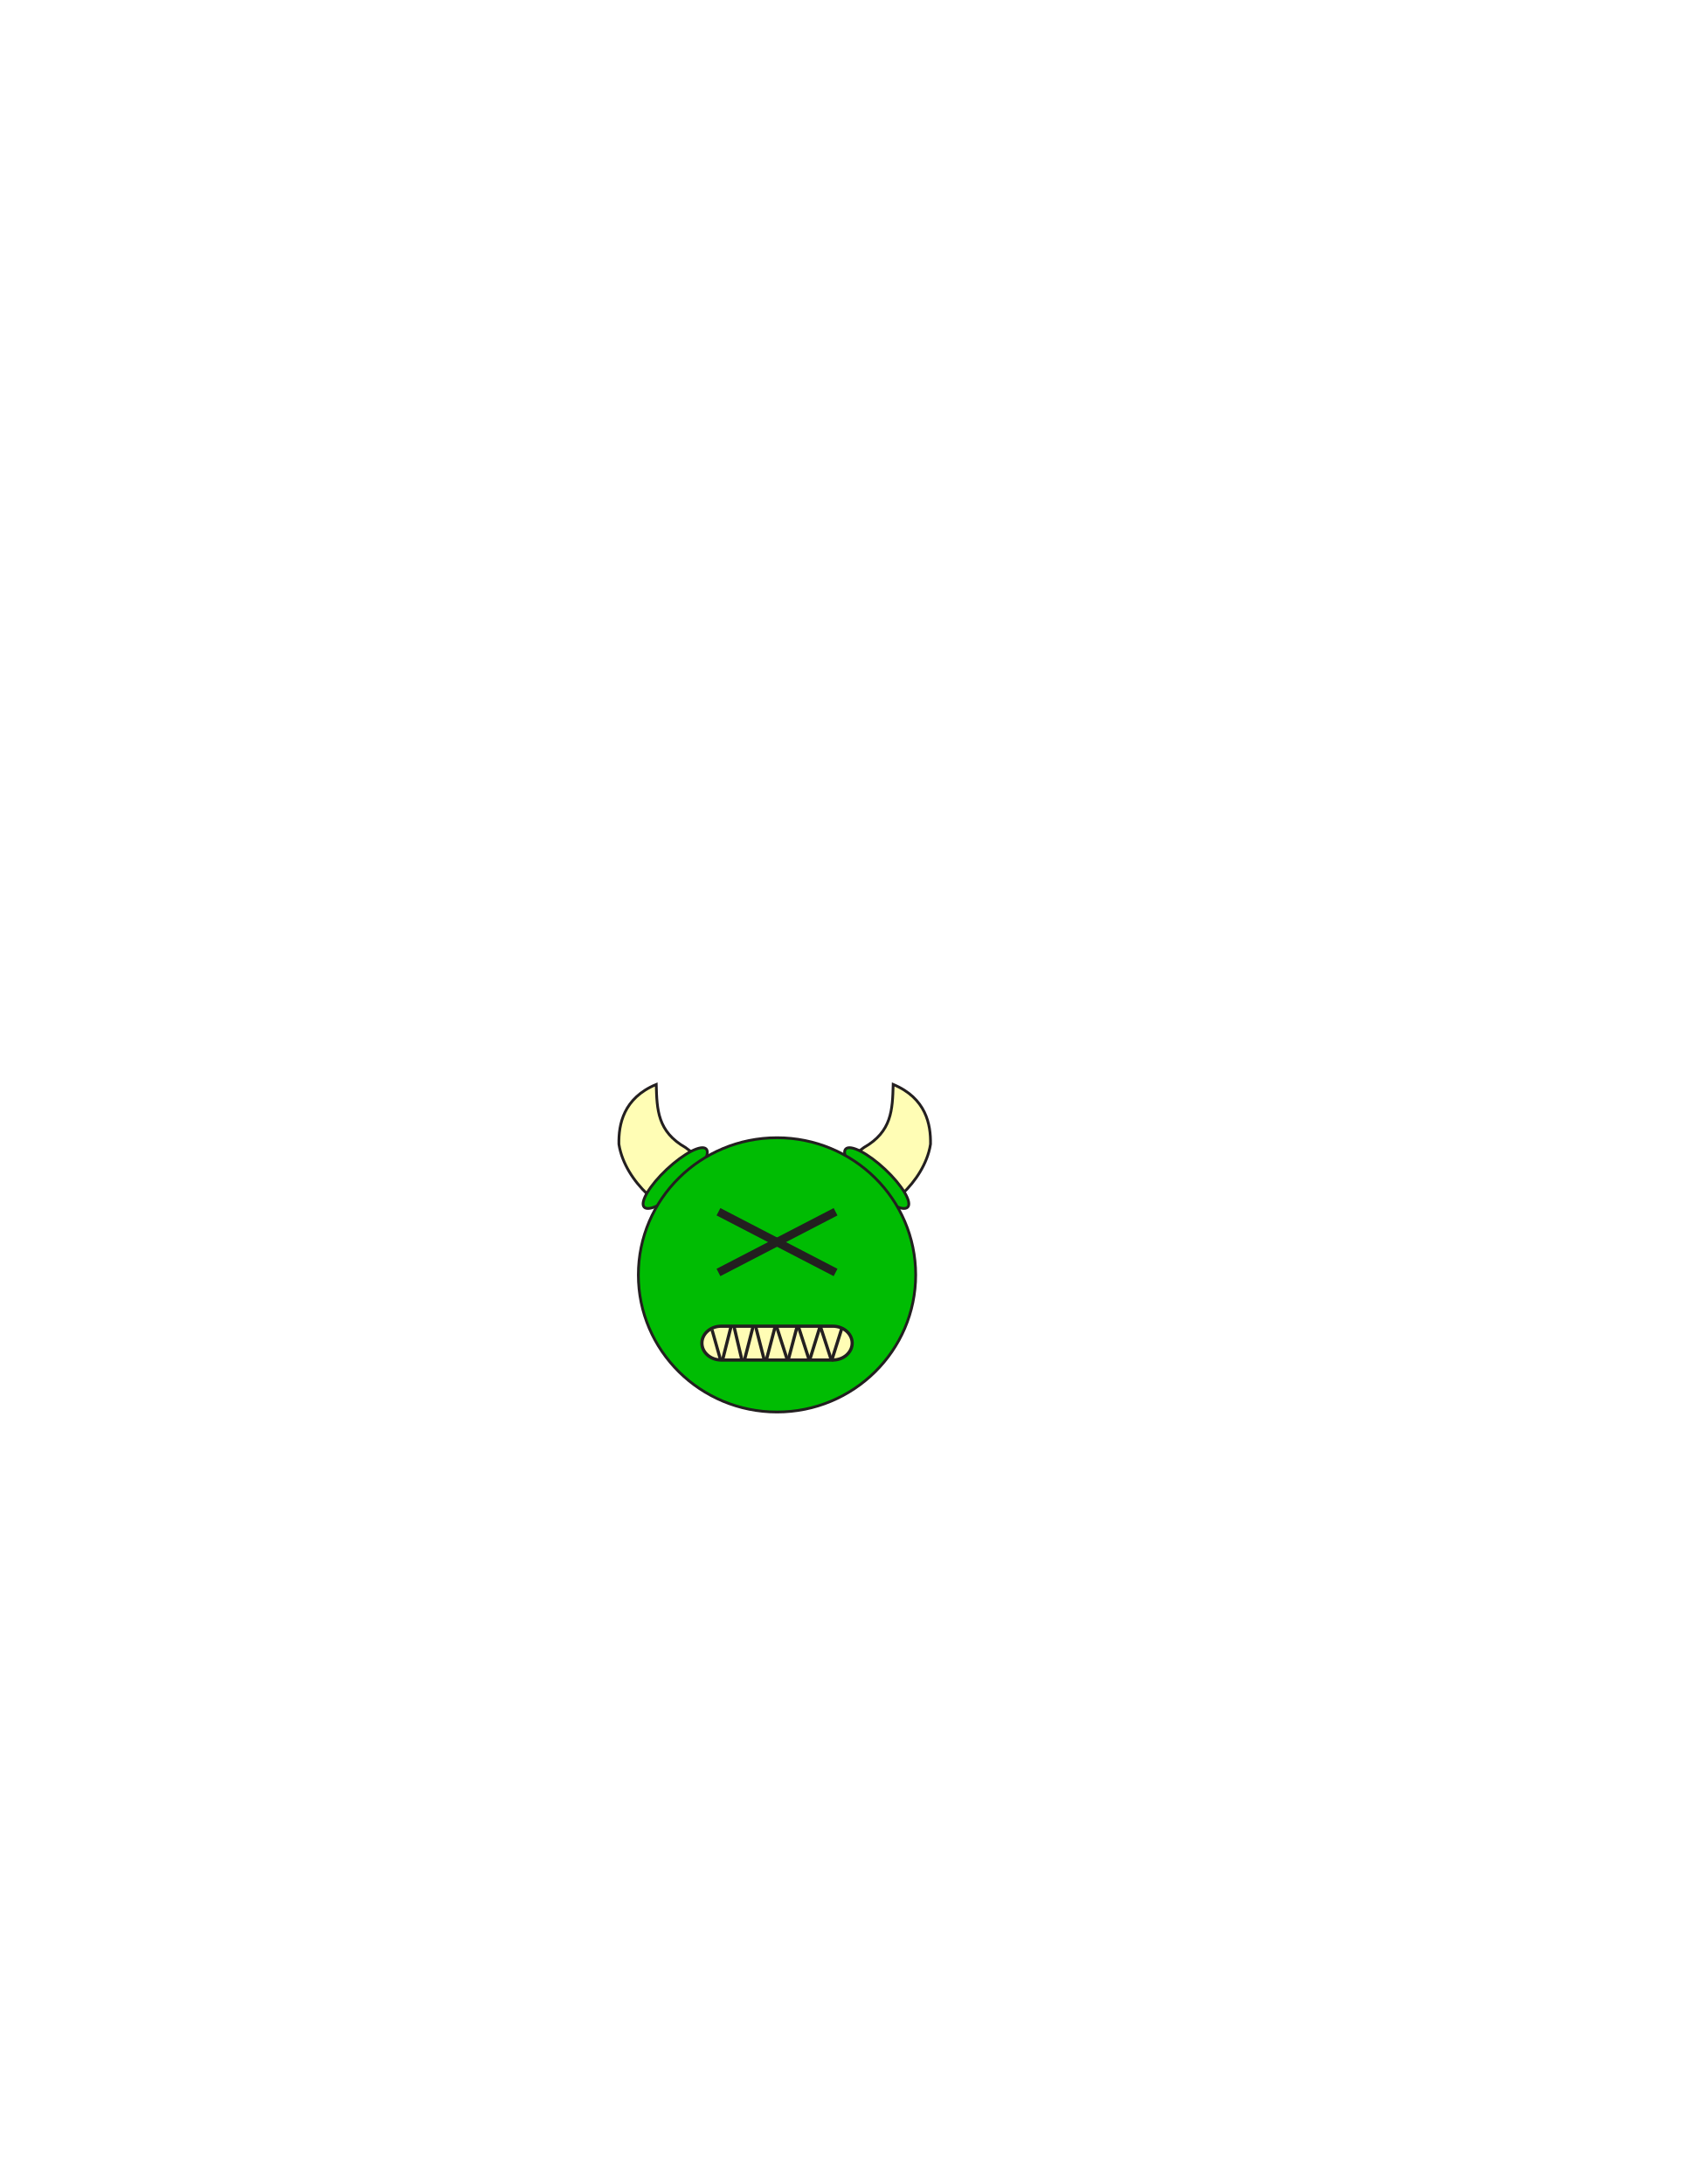
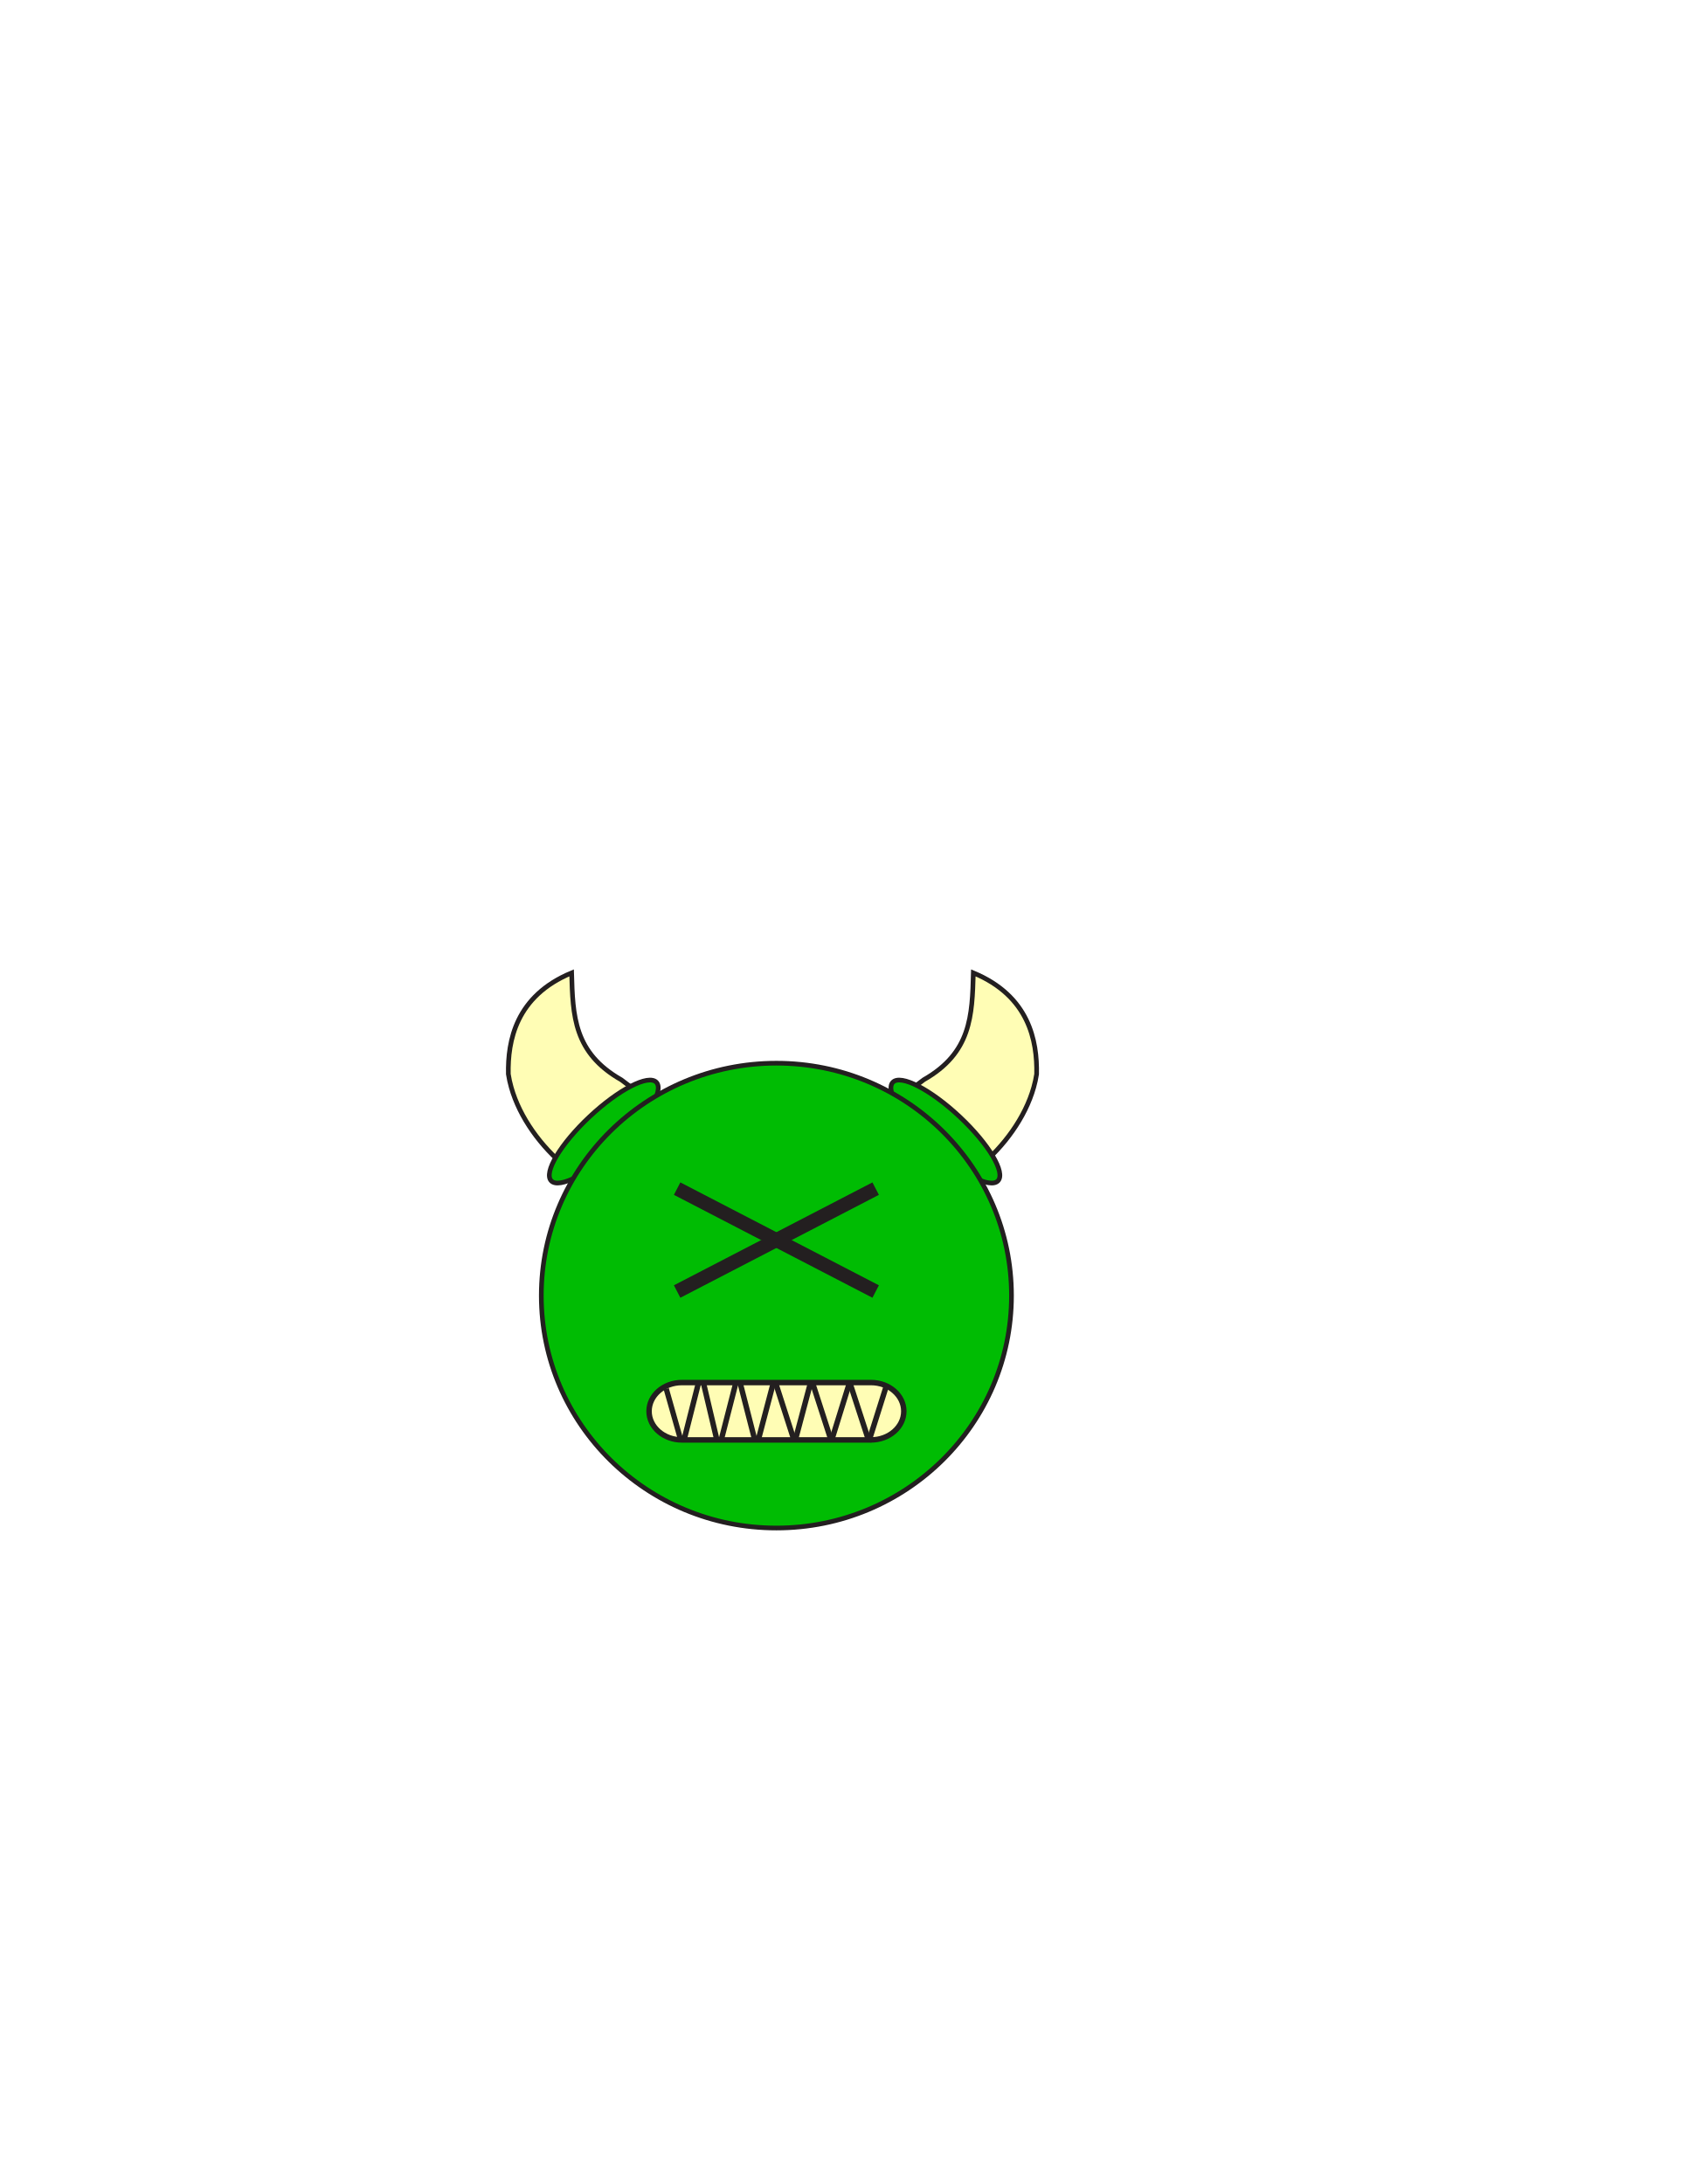
<svg xmlns="http://www.w3.org/2000/svg" version="1.1" id="Layer_1" x="0px" y="0px" width="612px" height="792px" viewBox="0 0 612 792" enable-background="new 0 0 612 792" xml:space="preserve">
-   <rect id="head_frame" x="206.564" y="385.998" fill-opacity="0" fill="#BBBCBE" width="151" height="131" />
-   <path class="secondary_color" id="SECONDARY_1_" fill="#FFFDB5" stroke="#231F20" stroke-miterlimit="10" d="M256.991,421.519  c7.938,2.225,2.117,9.964-3.094,13.795c-0.995,0.702-2.075,1.275-3.235,1.699c-3.707,1.362-7.653,1.002-11.311-0.722  c-0.914-0.43-1.81-0.946-2.68-1.539c-5.222-4.307-9.801-10.461-11.644-17.008c-0.264-0.935-0.472-1.878-0.616-2.823  c-0.146-7.114,1.602-16.71,13.533-21.663c0.253,9.208,0.47,17.102,10.616,22.878c0.68,0.525,1.349,1.034,2.004,1.515  c1.967,1.442,3.808,2.633,5.436,3.428C256.355,421.232,256.687,421.378,256.991,421.519z" />
-   <path class="secondary_color" id="SECONDARY" fill="#FFFDB5" stroke="#231F20" stroke-miterlimit="10" d="M304.814,421.519  c-7.938,2.225-2.116,9.964,3.094,13.795c0.996,0.702,2.076,1.275,3.234,1.699c3.709,1.362,7.654,1.002,11.313-0.722  c0.914-0.43,1.811-0.946,2.68-1.539c5.222-4.307,9.802-10.461,11.645-17.008c0.264-0.935,0.471-1.878,0.615-2.823  c0.146-7.114-1.602-16.71-13.532-21.663c-0.253,9.208-0.471,17.102-10.618,22.878c-0.679,0.525-1.347,1.034-2.003,1.515  c-1.967,1.442-3.808,2.633-5.434,3.428C305.451,421.232,305.119,421.378,304.814,421.519z" />
-   <path class="primary_color" id="PRIMARY_2_" fill="#00BC03" stroke="#231F20" stroke-miterlimit="10" d="M256.066,416.663  c1.682,1.754-1.985,7.898-8.194,13.727c-6.208,5.827-12.605,9.128-14.289,7.375c-1.683-1.754,1.985-7.899,8.195-13.728  C247.987,418.21,254.384,414.909,256.066,416.663z" />
-   <path class="primary_color" id="PRIMARY_1_" fill="#00BC03" stroke="#231F20" stroke-miterlimit="10" d="M306.646,416.663  c-1.686,1.754,1.986,7.898,8.195,13.727c6.207,5.827,12.605,9.128,14.287,7.375c1.682-1.754-1.984-7.899-8.195-13.728  C314.726,418.21,308.328,414.909,306.646,416.663z" />
-   <ellipse class="primary_color" id="PRIMARY" fill="#00BC03" stroke="#231F20" stroke-miterlimit="10" cx="281.741" cy="462.317" rx="50.28" ry="49.733" />
-   <line fill="none" stroke="#231F20" stroke-width="3" stroke-miterlimit="10" x1="260.511" y1="439.426" x2="302.973" y2="461.444" />
-   <line fill="none" stroke="#231F20" stroke-width="3" stroke-miterlimit="10" x1="302.972" y1="439.426" x2="260.51" y2="461.444" />
-   <path class="secondary_color" id="SECONDARY_2_" fill="#FFFDB5" stroke="#231F20" stroke-width="1.168" stroke-miterlimit="10" d="M308.992,487.062  c0,3.389-3.144,6.136-7.022,6.136h-40.443c-3.877,0-7.021-2.747-7.021-6.136l0,0c0-3.389,3.144-6.139,7.021-6.139h40.443  C305.849,480.923,308.992,483.673,308.992,487.062L308.992,487.062z" />
-   <line fill="none" stroke="#231F20" stroke-width="1.141" stroke-miterlimit="10" x1="258.179" y1="482.252" x2="261.232" y2="493.041" />
-   <line fill="none" stroke="#231F20" stroke-width="1.168" stroke-miterlimit="10" x1="262.029" y1="493.046" x2="265.099" y2="480.923" />
-   <line fill="none" stroke="#231F20" stroke-width="1.168" stroke-miterlimit="10" x1="266.12" y1="480.923" x2="268.979" y2="493.046" />
-   <line fill="none" stroke="#231F20" stroke-width="1.168" stroke-miterlimit="10" x1="269.979" y1="493.046" x2="273.091" y2="480.923" />
-   <line fill="none" stroke="#231F20" stroke-width="1.168" stroke-miterlimit="10" x1="273.965" y1="480.923" x2="277.076" y2="493.046" />
-   <line fill="none" stroke="#231F20" stroke-width="1.168" stroke-miterlimit="10" x1="277.909" y1="493.046" x2="281.104" y2="480.923" />
-   <line fill="none" stroke="#231F20" stroke-width="1.168" stroke-miterlimit="10" x1="281.543" y1="480.923" x2="285.441" y2="493.046" />
-   <line fill="none" stroke="#231F20" stroke-width="1.168" stroke-miterlimit="10" x1="285.899" y1="492.814" x2="289.057" y2="480.923" />
-   <line fill="none" stroke="#231F20" stroke-width="1.168" stroke-miterlimit="10" x1="289.446" y1="480.923" x2="293.481" y2="493.412" />
-   <line fill="none" stroke="#231F20" stroke-width="1.168" stroke-miterlimit="10" x1="293.514" y1="493.412" x2="297.386" y2="480.923" />
-   <line fill="none" stroke="#231F20" stroke-width="1.168" stroke-miterlimit="10" x1="297.436" y1="480.923" x2="301.433" y2="493.197" />
-   <line fill="none" stroke="#231F20" stroke-width="1.168" stroke-miterlimit="10" x1="301.486" y1="493.604" x2="305.354" y2="481.329" />
+   <rect id="head_frame" x="154.064" y="340.498" fill-opacity="0" fill="#BBBCBE" width="256" height="222" />
+   <path id="SECONDARY_1_" fill="#FFFDB5" stroke="#231F20" stroke-width="1.695" stroke-miterlimit="10" d="M239.556,400.693  c13.458,3.77,3.589,16.885-5.245,23.377c-1.686,1.19-3.518,2.162-5.485,2.88c-6.285,2.309-12.975,1.698-19.176-1.223  c-1.549-0.729-3.068-1.604-4.544-2.608c-8.853-7.298-16.616-17.728-19.74-28.822c-0.448-1.584-0.8-3.183-1.044-4.785  c-0.249-12.056,2.715-28.317,22.943-36.711c0.429,15.604,0.797,28.981,17.998,38.771c1.152,0.89,2.287,1.752,3.397,2.566  c3.335,2.444,6.456,4.462,9.216,5.809C238.478,400.208,239.041,400.455,239.556,400.693z" />
+   <path id="SECONDARY" fill="#FFFDB5" stroke="#231F20" stroke-width="1.695" stroke-miterlimit="10" d="M320.634,400.693  c-13.457,3.77-3.588,16.885,5.245,23.377c1.688,1.19,3.52,2.162,5.483,2.88c6.288,2.309,12.977,1.698,19.179-1.223  c1.55-0.729,3.069-1.604,4.543-2.608c8.853-7.298,16.618-17.728,19.742-28.822c0.447-1.584,0.798-3.183,1.043-4.785  c0.248-12.056-2.715-28.317-22.942-36.711c-0.429,15.604-0.798,28.981-18.001,38.771c-1.151,0.89-2.283,1.752-3.396,2.566  c-3.334,2.444-6.455,4.462-9.212,5.809C321.714,400.208,321.15,400.455,320.634,400.693z" />
+   <path id="PRIMARY_2_" fill="#00BC03" stroke="#231F20" stroke-width="1.695" stroke-miterlimit="10" d="M237.988,392.465  c2.852,2.972-3.365,13.385-13.892,23.262c-10.525,9.875-21.371,15.469-24.224,12.498c-2.853-2.973,3.366-13.387,13.893-23.264  C224.291,395.086,235.136,389.493,237.988,392.465z" />
+   <path id="PRIMARY_1_" fill="#00BC03" stroke="#231F20" stroke-width="1.695" stroke-miterlimit="10" d="M323.74,392.465  c-2.857,2.972,3.367,13.385,13.894,23.262c10.523,9.875,21.371,15.469,24.222,12.498c2.852-2.973-3.364-13.387-13.894-23.264  C337.437,395.086,326.591,389.493,323.74,392.465z" />
+   <ellipse id="PRIMARY" fill="#00BC03" stroke="#231F20" stroke-width="1.695" stroke-miterlimit="10" cx="281.517" cy="469.833" rx="85.243" ry="84.281" />
+   <line fill="none" stroke="#231F20" stroke-width="5.085" stroke-miterlimit="10" x1="245.523" y1="431.04" x2="317.512" y2="468.354" />
+   <line fill="none" stroke="#231F20" stroke-width="5.085" stroke-miterlimit="10" x1="317.51" y1="431.04" x2="245.521" y2="468.354" />
+   <path id="SECONDARY_2_" fill="#FFFDB5" stroke="#231F20" stroke-width="1.979" stroke-miterlimit="10" d="M327.717,511.766  c0,5.743-5.329,10.398-11.905,10.398h-68.566c-6.573,0-11.903-4.655-11.903-10.398l0,0c0-5.742,5.33-10.402,11.903-10.402h68.566  C322.388,501.363,327.717,506.023,327.717,511.766L327.717,511.766z" />
+   <line fill="none" stroke="#231F20" stroke-width="1.934" stroke-miterlimit="10" x1="241.569" y1="503.615" x2="246.747" y2="521.899" />
+   <line fill="none" stroke="#231F20" stroke-width="1.979" stroke-miterlimit="10" x1="248.097" y1="521.907" x2="253.302" y2="501.363" />
+   <line fill="none" stroke="#231F20" stroke-width="1.979" stroke-miterlimit="10" x1="255.033" y1="501.363" x2="259.881" y2="521.907" />
+   <line fill="none" stroke="#231F20" stroke-width="1.979" stroke-miterlimit="10" x1="261.575" y1="521.907" x2="266.852" y2="501.363" />
+   <line fill="none" stroke="#231F20" stroke-width="1.979" stroke-miterlimit="10" x1="268.333" y1="501.363" x2="273.607" y2="521.907" />
+   <line fill="none" stroke="#231F20" stroke-width="1.979" stroke-miterlimit="10" x1="275.019" y1="521.907" x2="280.437" y2="501.363" />
+   <line fill="none" stroke="#231F20" stroke-width="1.979" stroke-miterlimit="10" x1="281.18" y1="501.363" x2="287.79" y2="521.907" />
+   <line fill="none" stroke="#231F20" stroke-width="1.979" stroke-miterlimit="10" x1="288.566" y1="521.516" x2="293.919" y2="501.363" />
+   <line fill="none" stroke="#231F20" stroke-width="1.979" stroke-miterlimit="10" x1="294.579" y1="501.363" x2="301.42" y2="522.528" />
+   <line fill="none" stroke="#231F20" stroke-width="1.979" stroke-miterlimit="10" x1="301.475" y1="522.528" x2="308.04" y2="501.363" />
+   <line fill="none" stroke="#231F20" stroke-width="1.979" stroke-miterlimit="10" x1="308.124" y1="501.363" x2="314.9" y2="522.164" />
+   <line fill="none" stroke="#231F20" stroke-width="1.979" stroke-miterlimit="10" x1="314.991" y1="522.853" x2="321.55" y2="502.052" />
</svg>
